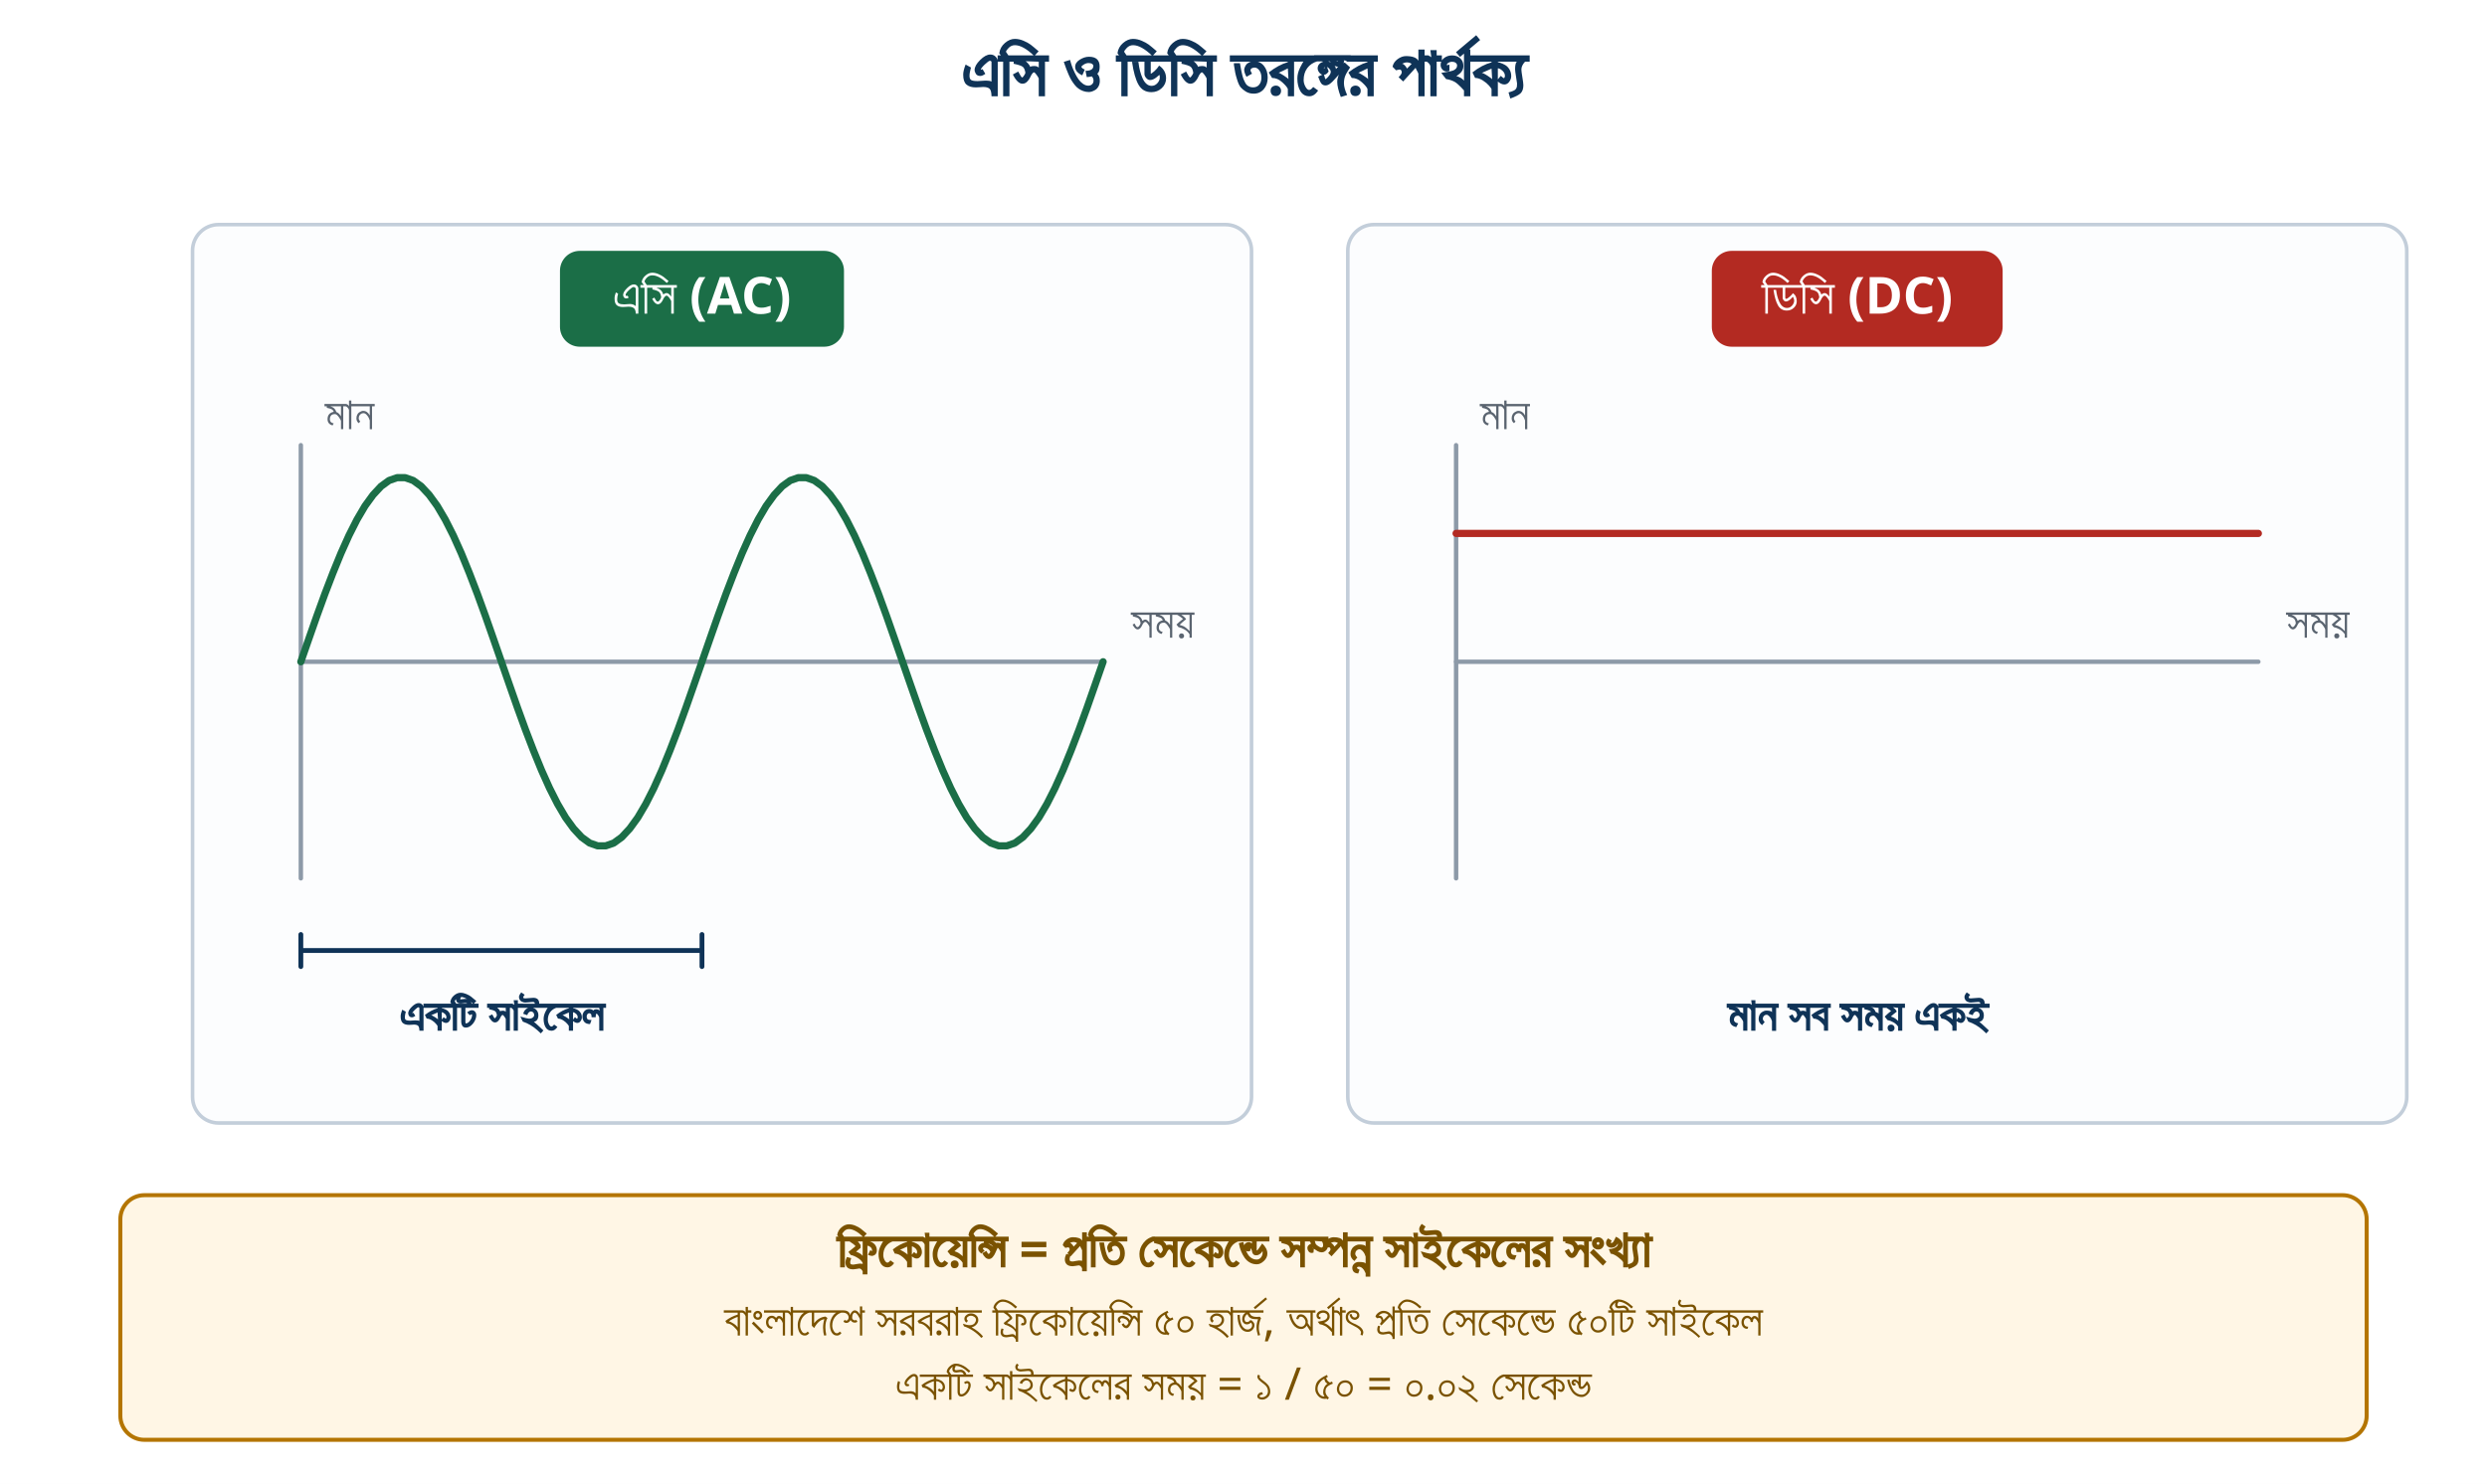
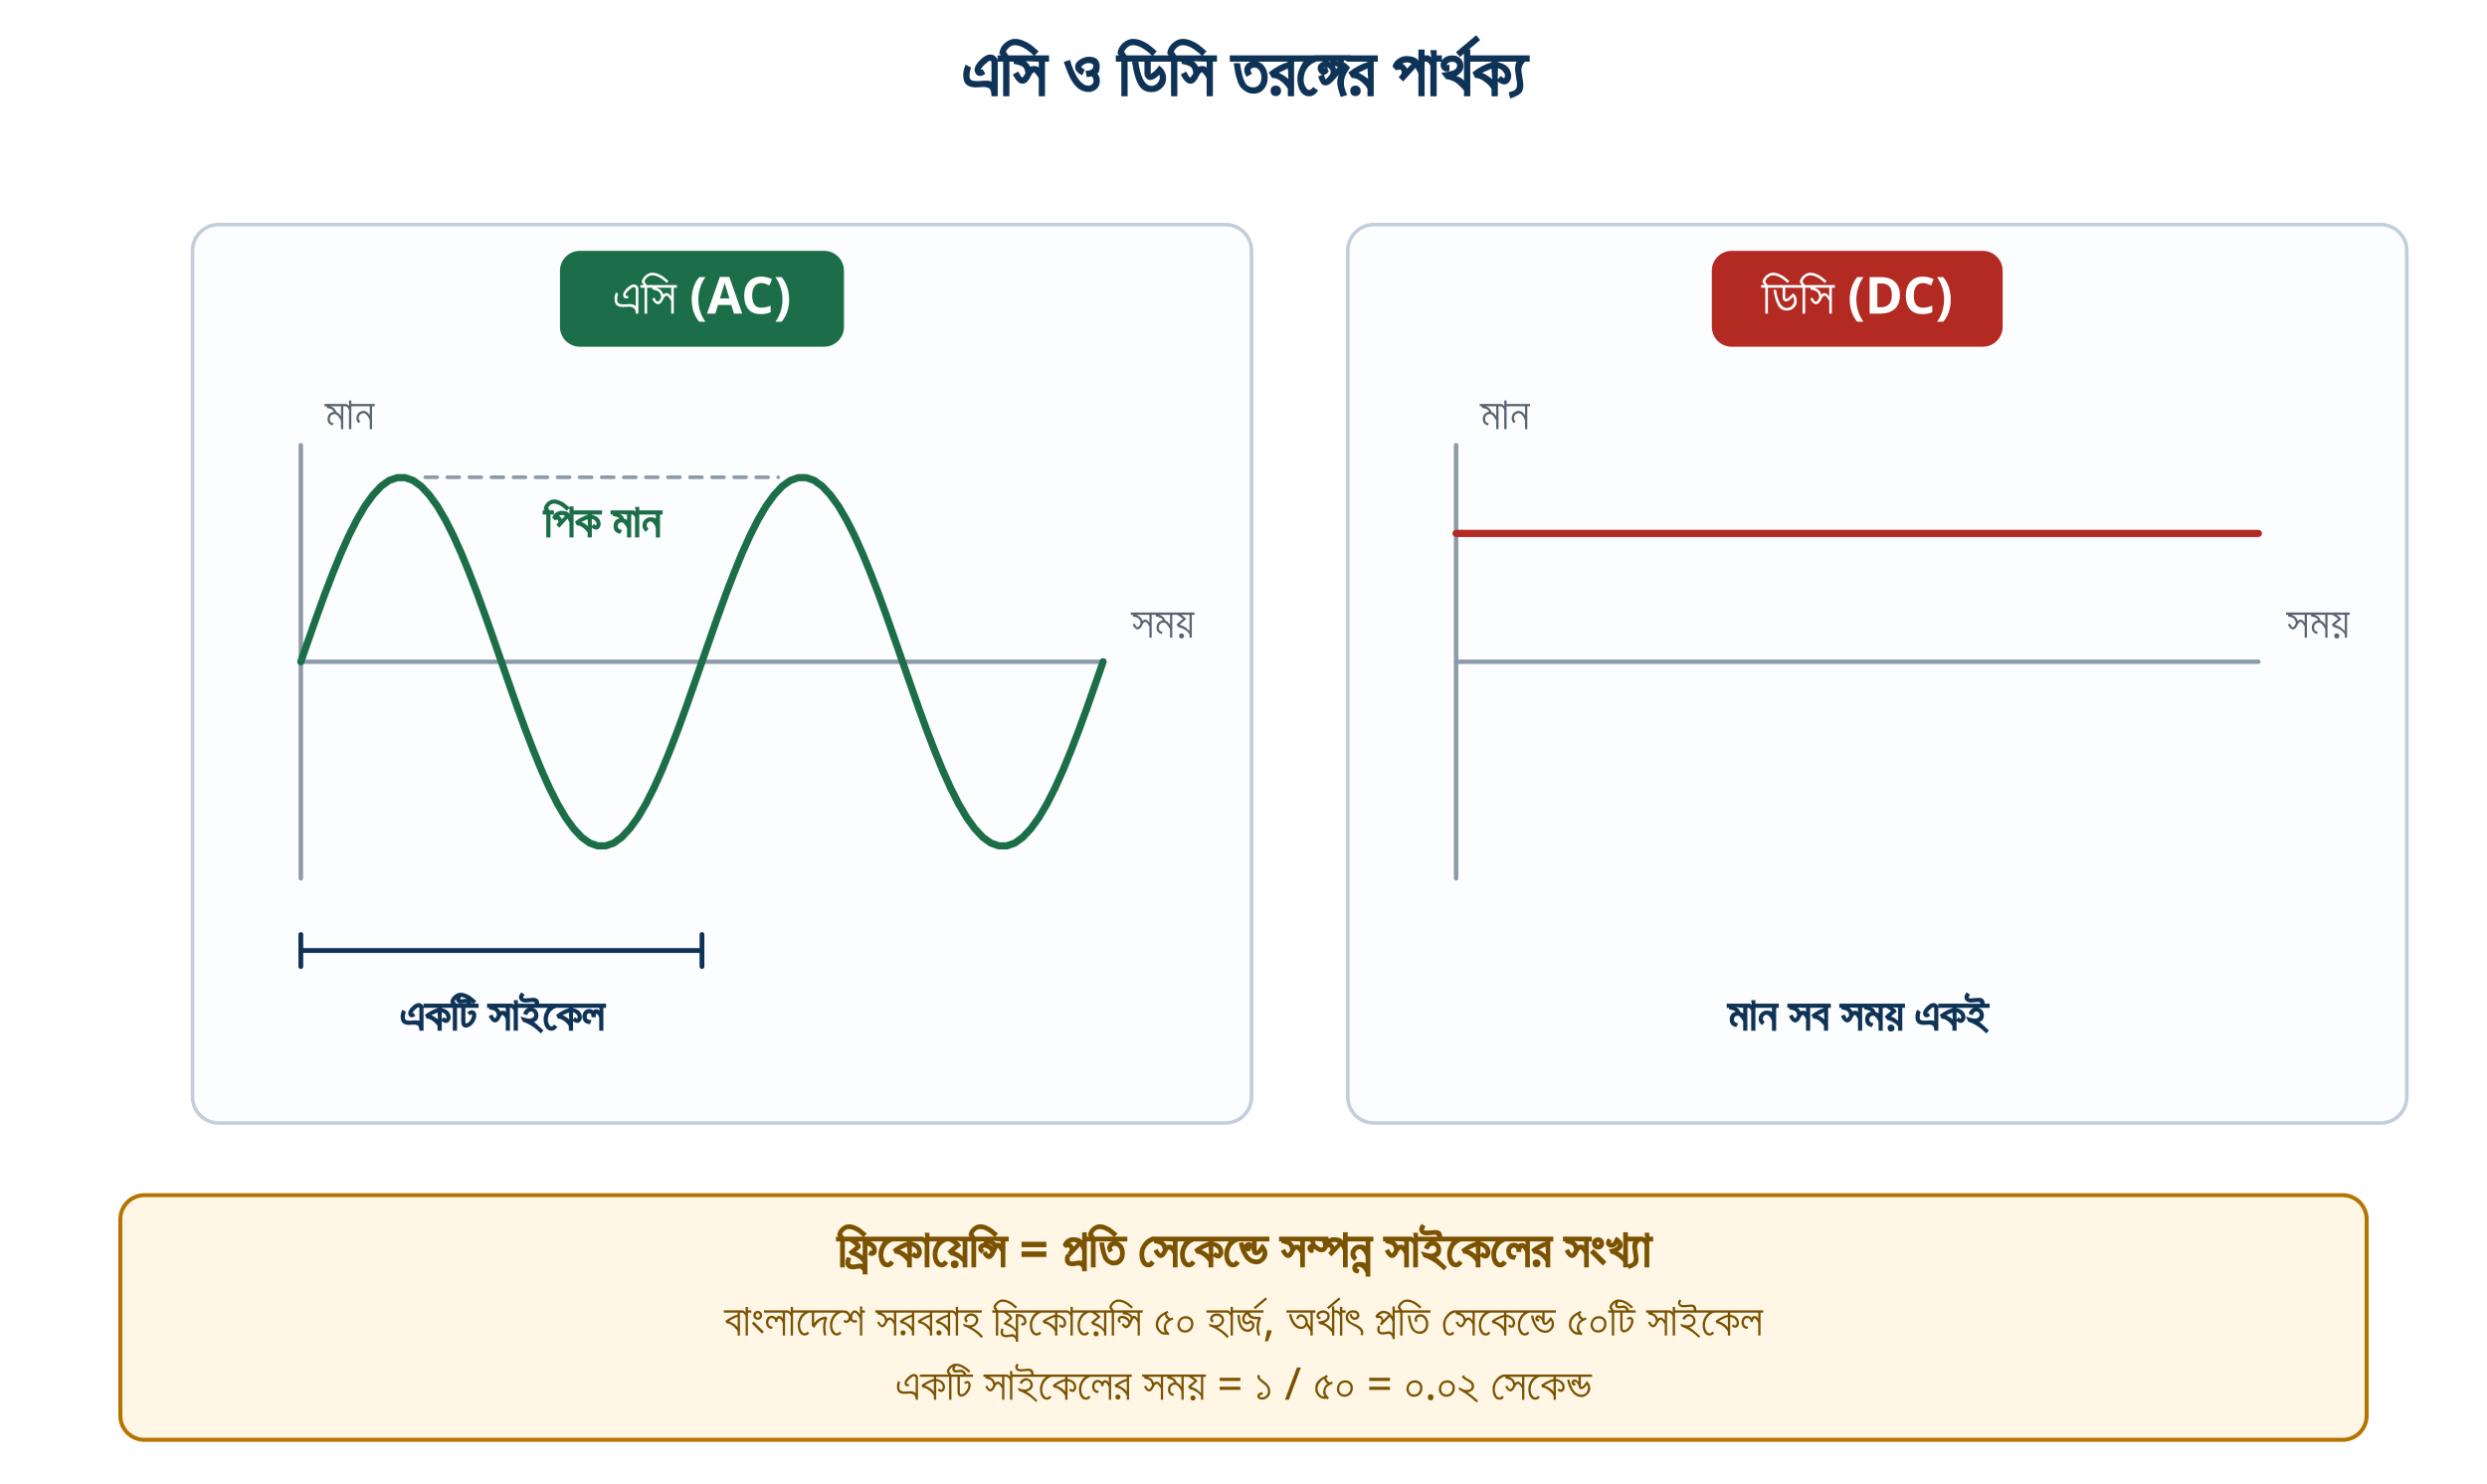
<svg xmlns="http://www.w3.org/2000/svg" width="1240" height="740" viewBox="0 0 1240 740">
  <rect width="1240" height="740" fill="#FFFFFF" />
  <text x="620.0" y="48.0" font-family="Kalpurush" font-size="34" font-weight="700" fill="#0F3357" text-anchor="middle">এসি ও ডিসি তরঙ্গের পার্থক্য</text>
  <rect x="96.0" y="112.0" width="528.0" height="448.0" rx="13" fill="#FCFDFE" stroke="#C3CEDA" stroke-width="1.8" />
  <rect x="280.1" y="126.0" width="139.8" height="46.0" rx="9" fill="#1B6E47" stroke="#1B6E47" stroke-width="1.8" />
  <text x="350.0" y="156.4" font-family="Kalpurush" font-size="25.5" font-weight="600" fill="#FFFFFF" text-anchor="middle">এসি (AC)</text>
  <path d="M 150 330 L 550 330" fill="none" stroke="#8D9AA8" stroke-width="2.2" stroke-linecap="round" stroke-linejoin="round" />
  <path d="M 150 222 L 150 438" fill="none" stroke="#8D9AA8" stroke-width="2.2" stroke-linecap="round" stroke-linejoin="round" />
  <text x="564.0" y="318.0" font-family="Kalpurush" font-size="22.5" font-weight="400" fill="#5A6470" text-anchor="start">সময়</text>
  <text x="162.0" y="214.0" font-family="Kalpurush" font-size="22.5" font-weight="400" fill="#5A6470" text-anchor="start">মান</text>
  <path d="M 150.0 330.0 L 154.0 318.5 L 158.0 307.1 L 162.0 296.1 L 166.0 285.7 L 170.0 275.9 L 174.0 267.0 L 178.0 259.1 L 182.0 252.3 L 186.0 246.8 L 190.0 242.5 L 194.0 239.6 L 198.0 238.2 L 202.0 238.2 L 206.0 239.6 L 210.0 242.5 L 214.0 246.8 L 218.0 252.3 L 222.0 259.1 L 226.0 267.0 L 230.0 275.9 L 234.0 285.7 L 238.0 296.1 L 242.0 307.1 L 246.0 318.5 L 250.0 330.0 L 254.0 341.5 L 258.0 352.9 L 262.0 363.9 L 266.0 374.3 L 270.0 384.1 L 274.0 393.0 L 278.0 400.9 L 282.0 407.7 L 286.0 413.2 L 290.0 417.5 L 294.0 420.4 L 298.0 421.8 L 302.0 421.8 L 306.0 420.4 L 310.0 417.5 L 314.0 413.2 L 318.0 407.7 L 322.0 400.9 L 326.0 393.0 L 330.0 384.1 L 334.0 374.3 L 338.0 363.9 L 342.0 352.9 L 346.0 341.5 L 350.0 330.0 L 354.0 318.5 L 358.0 307.1 L 362.0 296.1 L 366.0 285.7 L 370.0 275.9 L 374.0 267.0 L 378.0 259.1 L 382.0 252.3 L 386.0 246.8 L 390.0 242.5 L 394.0 239.6 L 398.0 238.2 L 402.0 238.2 L 406.0 239.6 L 410.0 242.5 L 414.0 246.8 L 418.0 252.3 L 422.0 259.1 L 426.0 267.0 L 430.0 275.9 L 434.0 285.7 L 438.0 296.1 L 442.0 307.1 L 446.0 318.5 L 450.0 330.0 L 454.0 341.5 L 458.0 352.9 L 462.0 363.9 L 466.0 374.3 L 470.0 384.1 L 474.0 393.0 L 478.0 400.9 L 482.0 407.7 L 486.0 413.2 L 490.0 417.5 L 494.0 420.4 L 498.0 421.8 L 502.0 421.8 L 506.0 420.4 L 510.0 417.5 L 514.0 413.2 L 518.0 407.7 L 522.0 400.9 L 526.0 393.0 L 530.0 384.1 L 534.0 374.3 L 538.0 363.9 L 542.0 352.9 L 546.0 341.5 L 550.0 330.0" fill="none" stroke="#1B6E47" stroke-width="3.6" stroke-linecap="round" stroke-linejoin="round" />
  <path d="M 150 474 L 350 474" fill="none" stroke="#0F3357" stroke-width="2.4" stroke-linecap="round" stroke-linejoin="round" />
  <line x1="150.0" y1="466.0" x2="150.0" y2="482.0" stroke="#0F3357" stroke-width="2.4" stroke-linecap="round" />
  <line x1="350.0" y1="466.0" x2="350.0" y2="482.0" stroke="#0F3357" stroke-width="2.4" stroke-linecap="round" />
  <text x="250.0" y="514.0" font-family="Kalpurush" font-size="22.5" font-weight="700" fill="#0F3357" text-anchor="middle">একটি সাইকেল</text>
+   <path d="M 212 238 L 388 238" fill="none" stroke="#8D9AA8" stroke-width="1.8" stroke-linecap="round" stroke-linejoin="round" stroke-dasharray="6 5" />
+   <text x="300.0" y="268.0" font-family="Kalpurush" font-size="22.5" font-weight="700" fill="#1B6E47" text-anchor="middle">পিক মান</text>
  <rect x="672.0" y="112.0" width="528.0" height="448.0" rx="13" fill="#FCFDFE" stroke="#C3CEDA" stroke-width="1.8" />
  <rect x="854.4" y="126.0" width="143.2" height="46.0" rx="9" fill="#B32A22" stroke="#B32A22" stroke-width="1.8" />
  <text x="926.0" y="156.4" font-family="Kalpurush" font-size="25.5" font-weight="600" fill="#FFFFFF" text-anchor="middle">ডিসি (DC)</text>
  <path d="M 726 330 L 1126 330" fill="none" stroke="#8D9AA8" stroke-width="2.2" stroke-linecap="round" stroke-linejoin="round" />
  <path d="M 726 222 L 726 438" fill="none" stroke="#8D9AA8" stroke-width="2.2" stroke-linecap="round" stroke-linejoin="round" />
  <text x="1140.0" y="318.0" font-family="Kalpurush" font-size="22.5" font-weight="400" fill="#5A6470" text-anchor="start">সময়</text>
  <text x="738.0" y="214.0" font-family="Kalpurush" font-size="22.5" font-weight="400" fill="#5A6470" text-anchor="start">মান</text>
  <path d="M 726 266 L 1126 266" fill="none" stroke="#B32A22" stroke-width="3.6" stroke-linecap="round" stroke-linejoin="round" />
  <text x="926.0" y="514.0" font-family="Kalpurush" font-size="22.5" font-weight="700" fill="#0F3357" text-anchor="middle">মান সব সময় একই</text>
  <rect x="60.0" y="596.0" width="1120.0" height="122.0" rx="12" fill="#FFF6E5" stroke="#B47500" stroke-width="2" />
  <text x="620.0" y="632.0" font-family="Kalpurush" font-size="25.5" font-weight="700" fill="#7A5200" text-anchor="middle">ফ্রিকোয়েন্সি = প্রতি সেকেন্ডে সম্পন্ন সাইকেলের সংখ্যা</text>
  <text x="620.0" y="666.0" font-family="Kalpurush" font-size="22.5" font-weight="400" fill="#7A5200" text-anchor="middle">বাংলাদেশে সরবরাহ ফ্রিকোয়েন্সি ৫০ হার্জ, অর্থাৎ প্রতি সেকেন্ডে ৫০টি সাইকেল</text>
  <text x="620.0" y="698.0" font-family="Kalpurush" font-size="22.5" font-weight="400" fill="#7A5200" text-anchor="middle">একটি সাইকেলের সময় = ১ / ৫০ = ০.০২ সেকেন্ড</text>
</svg>
